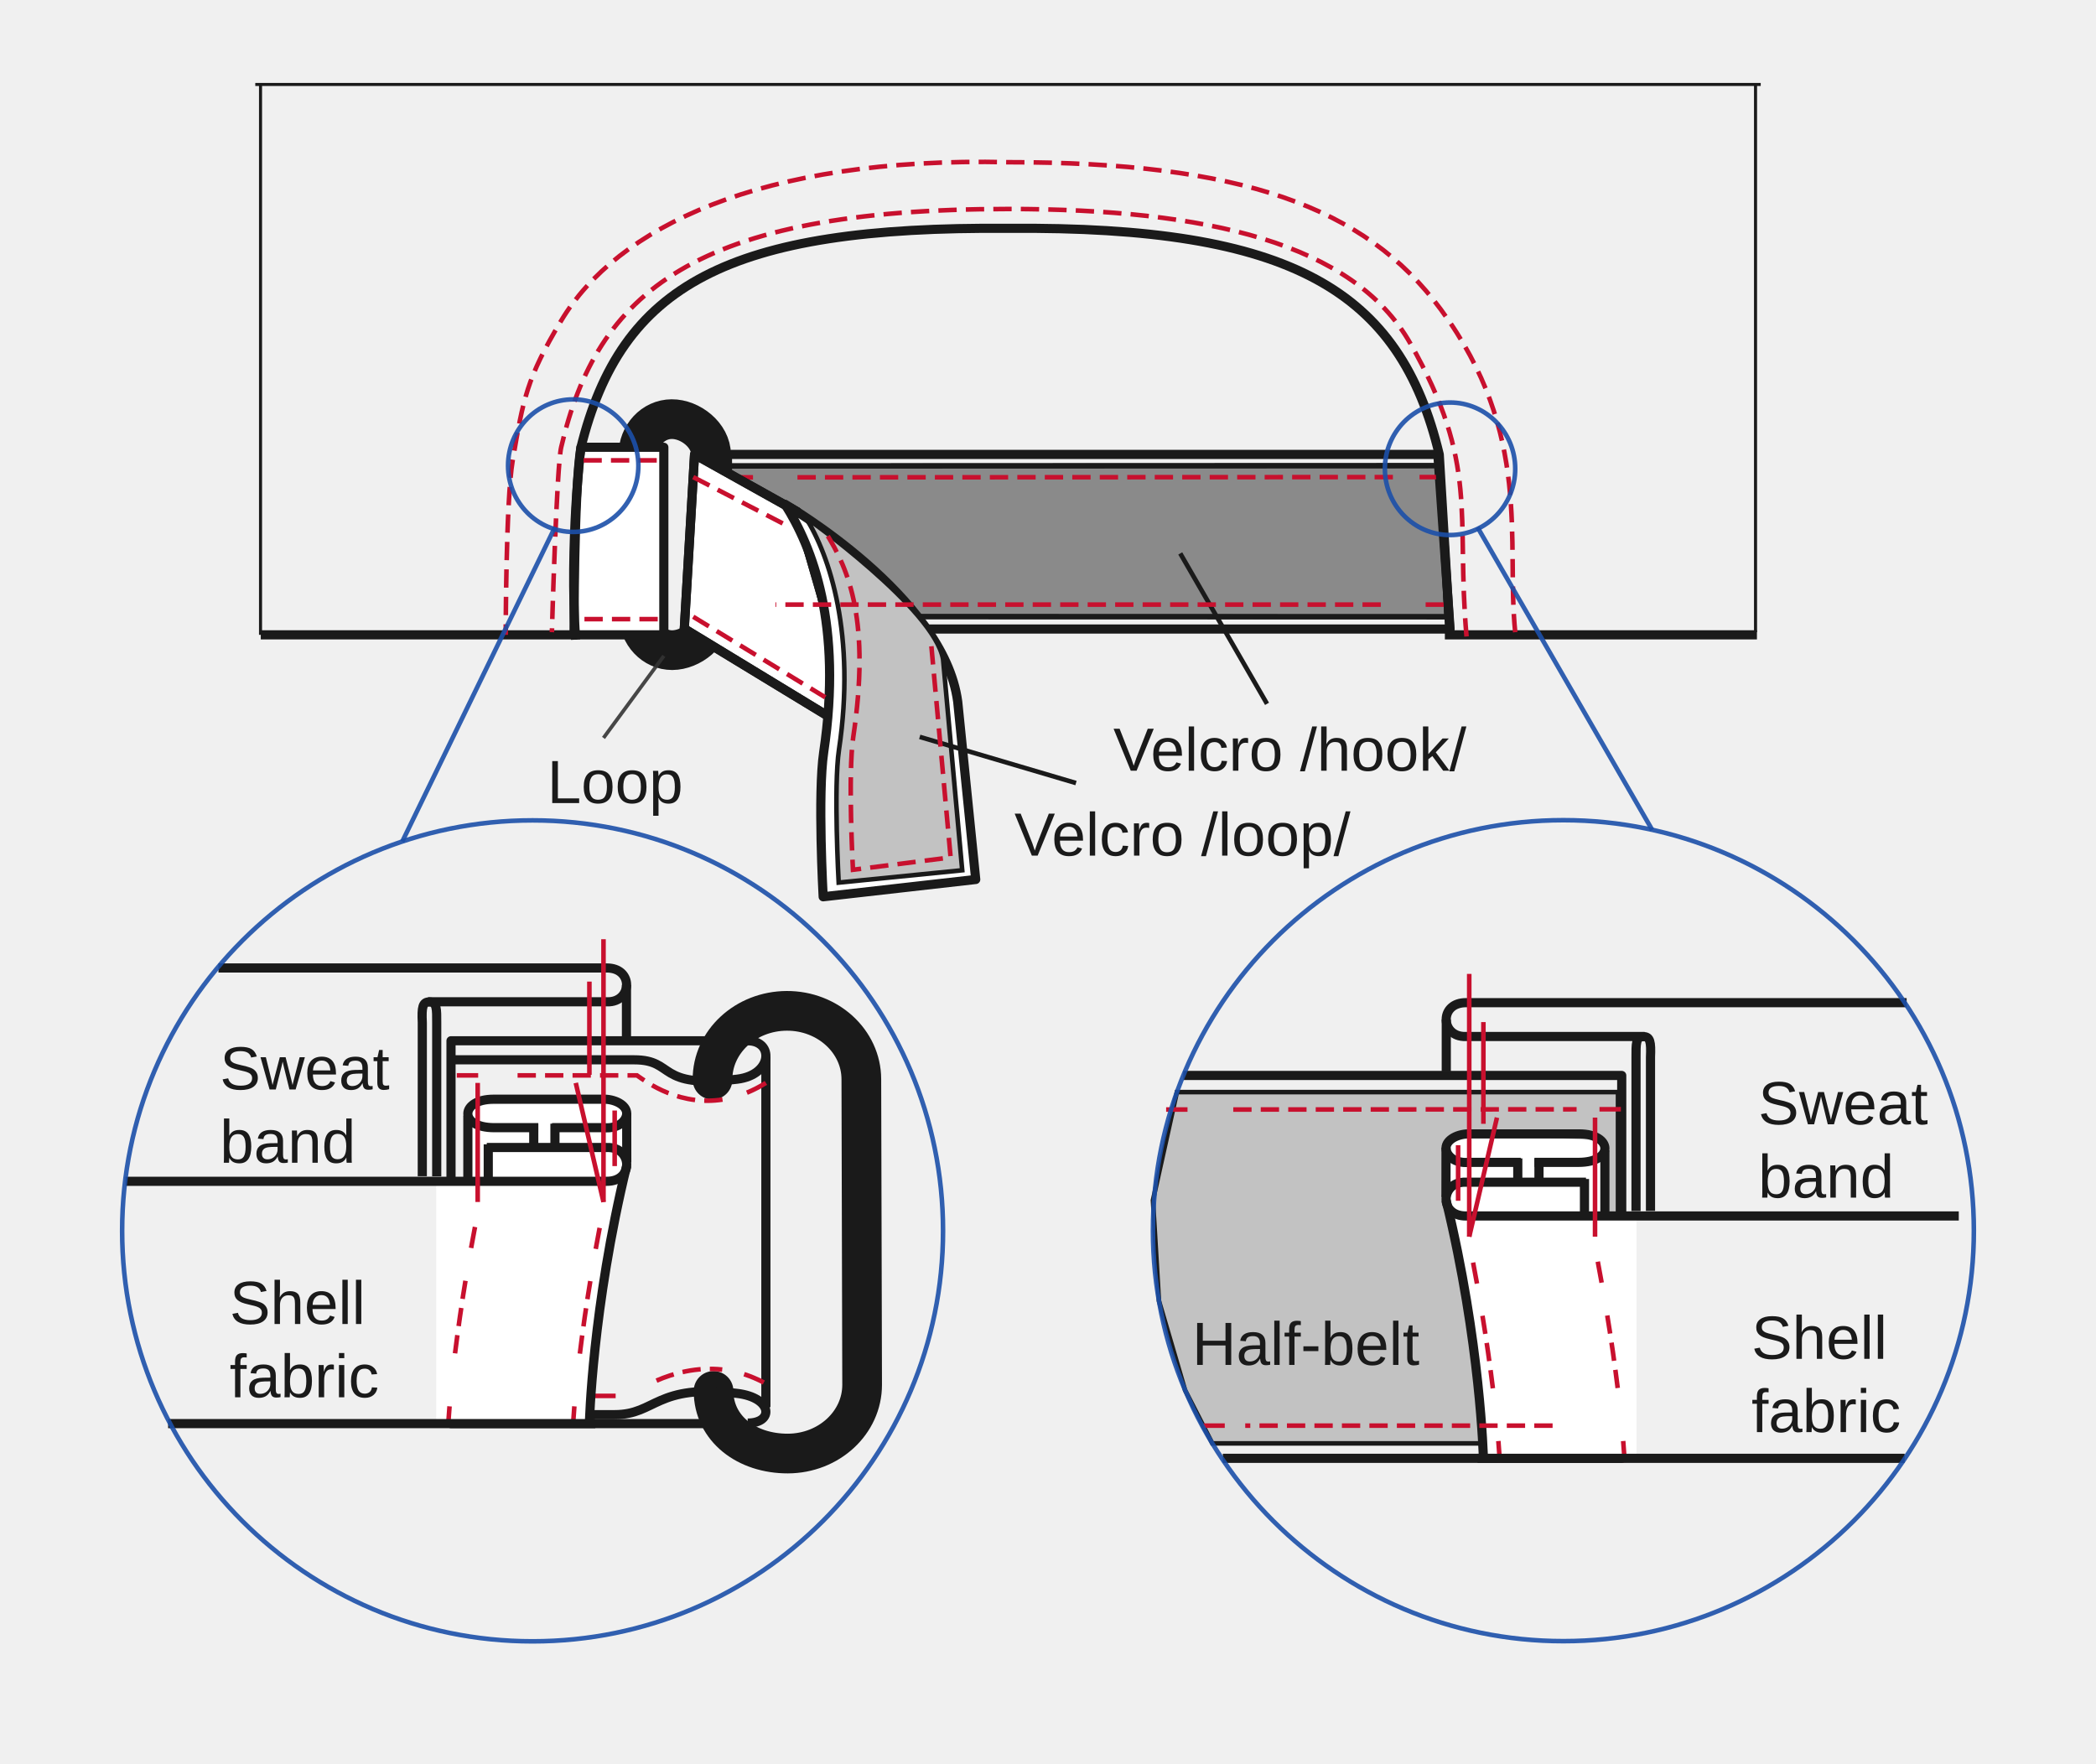
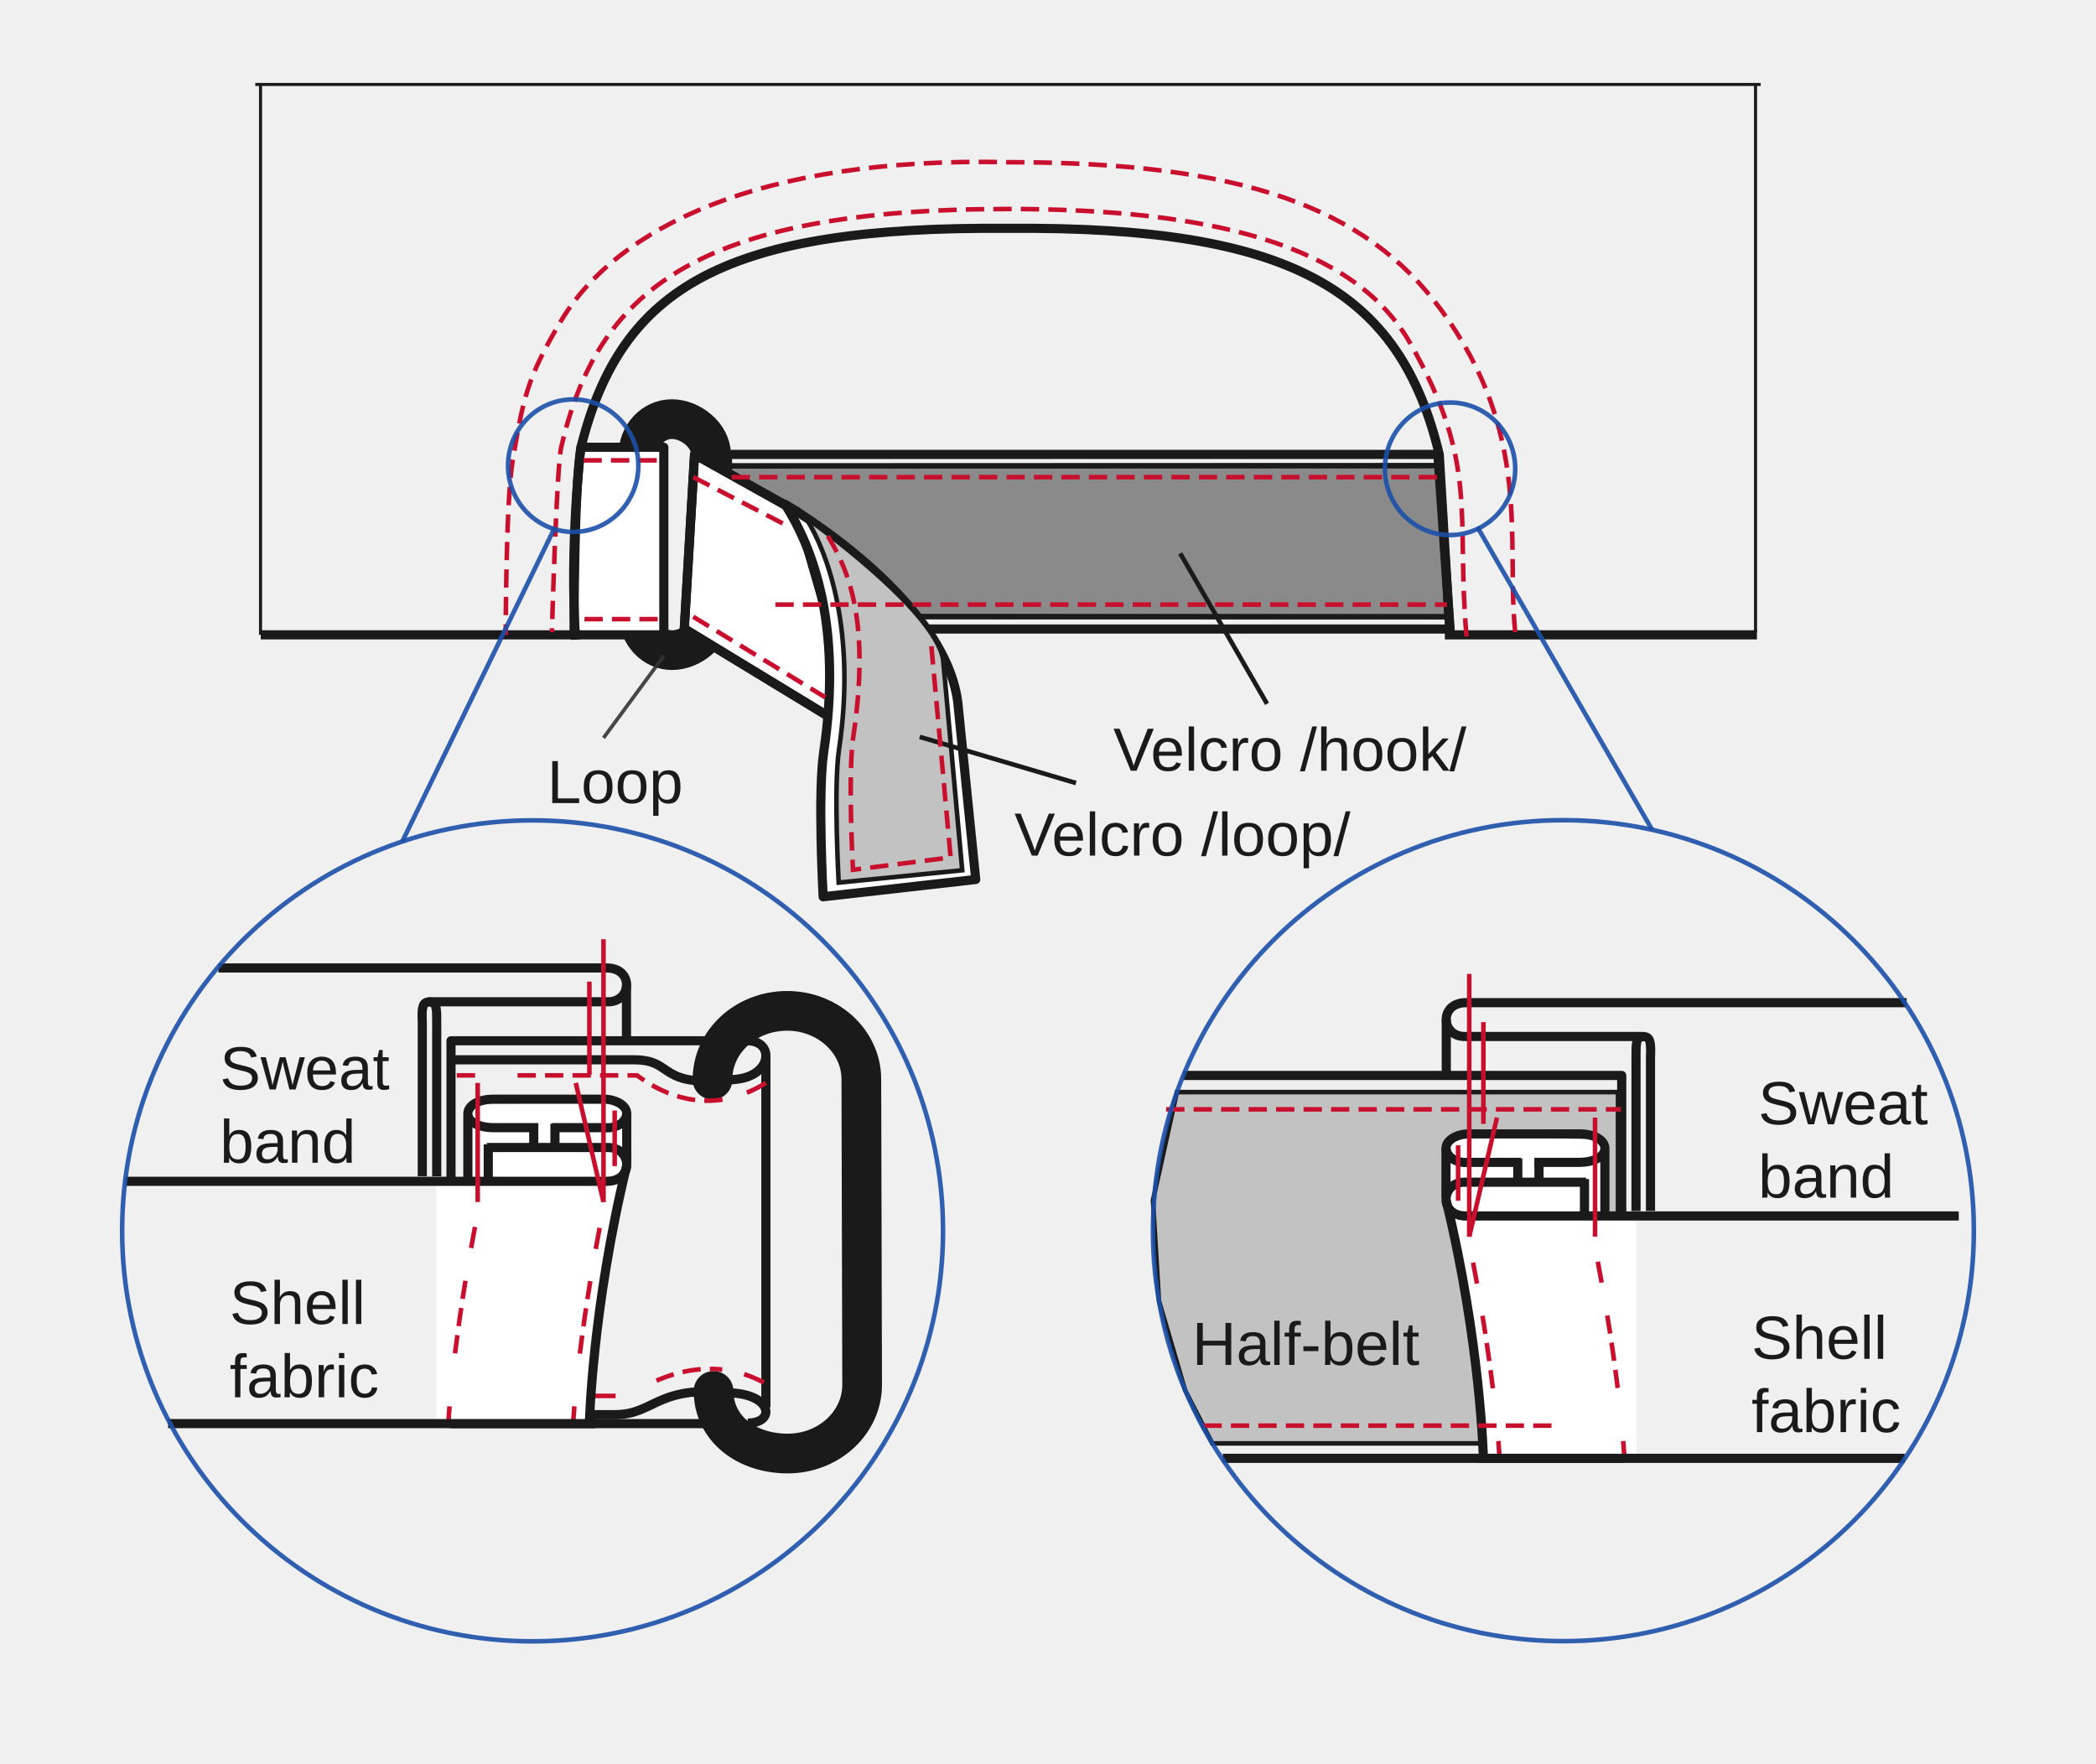
<svg xmlns="http://www.w3.org/2000/svg" viewBox="2.60 0.00 343.21 288.76">
  <g id="role-break_line" data-role="break_line">
    <path d="M 45.26 103.95 L 45.26 13.83" style="stroke:#1A1A1A;stroke-width:0.5;stroke-dasharray:none;fill:none;stroke-linecap:butt;opacity:1" data-role="break_line" data-elem-key="8cdaba7814b9a9d3" data-group-key="break_line|#1a1a1a|none|0.8|false" />
    <path d="M 44.40 13.83 L 290.91 13.83" style="stroke:#1A1A1A;stroke-width:0.5;stroke-dasharray:none;fill:none;stroke-linecap:butt;opacity:1" data-role="break_line" data-elem-key="a82d245d745533bf" data-group-key="break_line|#1a1a1a|none|0.8|false" />
    <path d="M 290.06 13.83 L 290.06 103.52" style="stroke:#1A1A1A;stroke-width:0.5;stroke-dasharray:none;fill:none;stroke-linecap:butt;opacity:1" data-role="break_line" data-elem-key="6101658de329419c" data-group-key="break_line|#1a1a1a|none|0.8|false" />
  </g>
  <g id="role-fill_velcro_hook" data-role="fill_velcro_hook">
    <path d="M 121.87 100.96 L 239.54 100.99 L 238.33 76.25 L 121.87 76.29 L 121.87 100.96 Z" style="stroke:#1A1A1A;stroke-width:0.75;stroke-dasharray:none;fill:#8A8A8A;opacity:1" data-role="fill_velcro_hook" data-elem-key="b23cbf3363e909fd" data-group-key="fill_fabric_gray|none|#a6a8ab|0.0|false" />
  </g>
  <g id="role-construction_line" data-role="construction_line">
    <path d="M 121.87 100.96 L 121.87 76.29 L 238.33 76.25 L 239.54 100.99 Z" style="stroke:#1A1A1A;stroke-width:0.9;stroke-dasharray:none;fill:none;stroke-linecap:butt;stroke-linejoin:round;opacity:1" data-role="construction_line" data-elem-key="6ca5ee2ac8b95ef4" data-group-key="unknown|#1a1a1a|none|1.0|false" />
  </g>
  <g id="role-contour_outer" data-role="contour_outer">
    <path d="M 240.04 103.00 L 238.04 74.41 L 121.72 74.41 L 121.72 103.00 Z" style="stroke:#1A1A1A;stroke-width:1.5;stroke-dasharray:none;fill:none;stroke-linecap:butt;stroke-linejoin:round;opacity:1" data-role="contour_outer" data-elem-key="e83e2502b30349f5" data-group-key="contour_outer|#1a1a1a|none|1.5|false" />
  </g>
  <g id="role-stitch_edge" data-role="stitch_edge">
-     <path d="M 122.40 78.16 L 125.90 78.16" style="stroke:#C8102E;stroke-width:0.75;stroke-dasharray:none;fill:none;stroke-linecap:butt;opacity:1" data-role="stitch_edge" data-elem-key="ddbff26a2a0d3f32" data-group-key="stitch_edge|#e02020|none|1.0|false" />
-     <path d="M 235.04 78.12 L 238.54 78.12" style="stroke:#C8102E;stroke-width:0.75;stroke-dasharray:none;fill:none;stroke-linecap:butt;opacity:1" data-role="stitch_edge" data-elem-key="f13cff75d3570b75" data-group-key="stitch_edge|#e02020|none|1.0|false" />
-     <path d="M 239.54 99.00 L 236.04 99.00" style="stroke:#C8102E;stroke-width:0.75;stroke-dasharray:none;fill:none;stroke-linecap:butt;opacity:1" data-role="stitch_edge" data-elem-key="0f4bab0ae1795ddb" data-group-key="stitch_edge|#e02020|none|1.0|false" />
    <path d="M 125.90 99.00 L 122.40 99.00" style="stroke:#C8102E;stroke-width:0.75;stroke-dasharray:none;fill:none;stroke-linecap:butt;opacity:1" data-role="stitch_edge" data-elem-key="155eadfea1261984" data-group-key="stitch_edge|#e02020|none|1.0|false" />
  </g>
  <g id="role-hw_ring" data-role="hw_ring">
    <path d="M 112.67 106.46 C 109.65 106.47 107.19 103.86 107.18 100.62 L 107.13 74.51 C 107.11 71.27 109.57 68.64 112.59 68.63 C 115.62 68.61 119.03 71.24 119.04 74.47 L 119.10 100.58 C 119.10 103.82 115.71 106.45 112.67 106.46" style="stroke:#1A1A1A;stroke-width:6.5;stroke-dasharray:none;fill:none;stroke-linecap:round;stroke-linejoin:round;opacity:1" data-role="hw_ring" data-elem-key="c05e4d6a3c6df569" data-group-key="hw_ring|#1a1a1a|none|6.0|false" />
  </g>
  <g id="role-fill_white_detail" data-role="fill_white_detail">
    <path d="M 111.30 73.24 L 97.73 73.24 C 96.54 80.38 96.60 103.95 96.60 103.95 L 111.30 103.95 L 111.30 73.24 Z" style="stroke:#1A1A1A;stroke-width:1.5;stroke-dasharray:none;fill:#FFFFFF;stroke-linecap:butt;stroke-linejoin:round;opacity:1" data-role="fill_white_detail" data-elem-key="6376924a2f5a590c" data-group-key="fill_white_detail|#1a1a1a|#ffffff|1.5|false" />
  </g>
  <g id="role-fill_velcro_hook" data-role="fill_velcro_hook">
    <path d="M 195.86 90.62 L 210.07 115.25 Z" style="stroke:#1A1A1A;stroke-width:0.75;stroke-dasharray:none;fill:#8A8A8A;opacity:1" data-role="fill_velcro_hook" data-elem-key="1ca5b8c40d9f66e6" data-group-key="fill_velcro_hook|#1a1a1a|#1a1a1a|0.8|false" />
  </g>
  <g id="role-contour_outer" data-role="contour_outer">
    <path d="M 240.04 103.95 L 238.27 74.41 C 231.86 47.60 214.29 37.01 167.72 37.39 C 121.72 37.02 104.30 46.65 97.71 73.33 C 97.71 73.33 95.81 88.89 96.85 104.73" style="stroke:#1A1A1A;stroke-width:1.5;stroke-dasharray:none;fill:none;stroke-linecap:butt;stroke-linejoin:round;opacity:1" data-role="contour_outer" data-elem-key="ea4bce4c4f29d28c" data-group-key="contour_outer|#1a1a1a|none|1.5|false" />
    <path d="M 97.11 103.95 L 45.30 103.95" style="stroke:#1A1A1A;stroke-width:1.5;stroke-dasharray:none;fill:none;stroke-linecap:butt;stroke-linejoin:round;opacity:1" data-role="contour_outer" data-elem-key="e04f975685a1ed02" data-group-key="contour_outer|#1a1a1a|none|1.5|false" />
    <path d="M 290.29 103.95 L 239.19 103.95" style="stroke:#1A1A1A;stroke-width:1.5;stroke-dasharray:none;fill:none;stroke-linecap:butt;stroke-linejoin:round;opacity:1" data-role="contour_outer" data-elem-key="4b4274a2789d5918" data-group-key="contour_outer|#1a1a1a|none|1.5|false" />
  </g>
  <g id="role-fill_velcro_loop" data-role="fill_velcro_loop">
    <path d="M 195.31 178.83 L 191.39 196.54 L 192.37 213.01 L 196.65 227.64 L 201.11 236.35 L 267.54 236.35 L 267.54 178.83 L 195.31 178.83 Z" style="stroke:#1A1A1A;stroke-width:0.75;stroke-dasharray:none;fill:#C2C2C2;opacity:1" data-role="fill_velcro_loop" data-elem-key="87e67ed08886d0a9" data-group-key="fill_velcro_loop|#1a1a1a|#a6a8ab|1.0|false" />
  </g>
  <g id="role-contour_outer" data-role="contour_outer">
    <path d="M 196.36 176.10 L 268.15 176.10 L 268.15 238.79 L 202.83 238.79" style="stroke:#1A1A1A;stroke-width:1.5;stroke-dasharray:none;fill:none;stroke-linecap:butt;stroke-linejoin:round;opacity:1" data-role="contour_outer" data-elem-key="413e7e857a9f00d3" data-group-key="contour_outer|#1a1a1a|none|1.5|false" />
  </g>
  <g id="role-stitch_edge" data-role="stitch_edge">
-     <path d="M 193.55 181.68 L 197.05 181.68" style="stroke:#C8102E;stroke-width:0.75;stroke-dasharray:none;fill:none;stroke-linecap:butt;opacity:1" data-role="stitch_edge" data-elem-key="91caf04053d714c6" data-group-key="stitch_edge|#e02020|none|1.0|false" />
-     <path d="M 264.51 181.64 L 268.01 181.63" style="stroke:#C8102E;stroke-width:0.75;stroke-dasharray:none;fill:none;stroke-linecap:butt;opacity:1" data-role="stitch_edge" data-elem-key="059c63da5bc313da" data-group-key="stitch_edge|#e02020|none|1.0|false" />
    <path d="M 267.04 233.44 L 263.54 233.44" style="stroke:#C8102E;stroke-width:0.75;stroke-dasharray:none;fill:none;stroke-linecap:butt;opacity:1" data-role="stitch_edge" data-elem-key="58b67cb15f58ff05" data-group-key="stitch_edge|#e02020|none|1.0|false" />
-     <path d="M 203.15 233.44 L 199.65 233.44" style="stroke:#C8102E;stroke-width:0.75;stroke-dasharray:none;fill:none;stroke-linecap:butt;opacity:1" data-role="stitch_edge" data-elem-key="20c7ec92a93b63c8" data-group-key="stitch_edge|#e02020|none|1.0|false" />
  </g>
  <g id="role-fill_white_detail" data-role="fill_white_detail">
    <path d="M 270.58 238.70 L 246.19 238.38 L 243.88 218.60 L 240.09 196.20 L 239.64 187.55 L 241.17 185.67 L 264.73 186.71 L 265.39 199.37 L 270.58 199.11 L 270.58 238.70 Z" style="stroke:none;stroke-width:0;stroke-dasharray:none;fill:#FFFFFF;opacity:1" data-role="fill_white_detail" data-elem-key="19cd49c76ba952b4" data-group-key="fill_white_detail|none|#ffffff|0.0|false" />
  </g>
  <g id="role-contour_outer" data-role="contour_outer">
    <path d="M 262.30 193.58 L 242.62 193.58 C 240.39 193.49 239.26 195.10 239.40 196.61 C 239.51 197.90 240.56 199.11 242.63 199.11 L 323.34 199.11" style="stroke:#1A1A1A;stroke-width:1.5;stroke-dasharray:none;fill:none;stroke-linecap:butt;stroke-linejoin:round;opacity:1" data-role="contour_outer" data-elem-key="662b56127715cc6c" data-group-key="contour_outer|#1a1a1a|none|1.5|false" />
    <path d="M 251.13 194.23 L 251.13 189.68" style="stroke:#1A1A1A;stroke-width:1.5;stroke-dasharray:none;fill:none;stroke-linecap:butt;stroke-linejoin:round;opacity:1" data-role="contour_outer" data-elem-key="ab27f3b795c6cc38" data-group-key="contour_outer|#1a1a1a|none|1.5|false" />
    <path d="M 262.05 199.55 L 262.05 193.05" style="stroke:#1A1A1A;stroke-width:1.5;stroke-dasharray:none;fill:none;stroke-linecap:butt;stroke-linejoin:round;opacity:1" data-role="contour_outer" data-elem-key="5829438d0413051f" data-group-key="contour_outer|#1a1a1a|none|1.5|false" />
    <path d="M 254.60 193.58 L 254.60 189.68" style="stroke:#1A1A1A;stroke-width:1.5;stroke-dasharray:none;fill:none;stroke-linecap:butt;stroke-linejoin:round;opacity:1" data-role="contour_outer" data-elem-key="796f8efae89c45ec" data-group-key="contour_outer|#1a1a1a|none|1.5|false" />
    <path d="M 253.86 190.33 L 261.06 190.33 C 266.99 190.33 266.63 185.68 261.22 185.67 L 243.44 185.67 C 241.39 185.57 239.38 186.60 239.38 188.00 C 239.38 189.11 240.67 190.56 243.12 190.33 L 251.62 190.33" style="stroke:#1A1A1A;stroke-width:1.5;stroke-dasharray:none;fill:none;stroke-linecap:butt;stroke-linejoin:round;opacity:1" data-role="contour_outer" data-elem-key="f1162e0ceb48ab0b" data-group-key="contour_outer|#1a1a1a|none|1.5|false" />
  </g>
  <g id="role-stitch_edge" data-role="stitch_edge">
    <path d="M 241.36 196.62 L 241.36 187.52" style="stroke:#C8102E;stroke-width:0.75;stroke-dasharray:none;fill:none;stroke-linecap:butt;opacity:1" data-role="stitch_edge" data-elem-key="9ce6cafbb683796f" data-group-key="stitch_edge|#e02020|none|1.0|false" />
    <path d="M 243.18 202.50 L 247.72 183.00" style="stroke:#C8102E;stroke-width:0.75;stroke-dasharray:none;fill:none;stroke-linecap:butt;opacity:1" data-role="stitch_edge" data-elem-key="2301ca88ef102b3b" data-group-key="stitch_edge|#e02020|none|1.0|false" />
    <path d="M 263.78 202.50 L 263.78 183.00" style="stroke:#C8102E;stroke-width:0.75;stroke-dasharray:none;fill:none;stroke-linecap:butt;opacity:1" data-role="stitch_edge" data-elem-key="8c468c3b8e330e53" data-group-key="stitch_edge|#e02020|none|1.0|false" />
  </g>
  <g id="role-contour_outer" data-role="contour_outer">
    <path d="M 265.39 199.37 L 265.39 188.37" style="stroke:#1A1A1A;stroke-width:1.5;stroke-dasharray:none;fill:none;stroke-linecap:butt;stroke-linejoin:round;opacity:1" data-role="contour_outer" data-elem-key="02b0d2927f2c2c3e" data-group-key="contour_outer|#1a1a1a|none|1.5|false" />
    <path d="M 239.42 175.44 L 239.42 166.95" style="stroke:#1A1A1A;stroke-width:1.5;stroke-dasharray:none;fill:none;stroke-linecap:butt;stroke-linejoin:round;opacity:1" data-role="contour_outer" data-elem-key="e763c4393fa379f7" data-group-key="contour_outer|#1a1a1a|none|1.5|false" />
    <path d="M 239.37 196.01 L 239.38 187.92" style="stroke:#1A1A1A;stroke-width:1.5;stroke-dasharray:none;fill:none;stroke-linecap:butt;stroke-linejoin:round;opacity:1" data-role="contour_outer" data-elem-key="4a542fc2deefd05c" data-group-key="contour_outer|#1a1a1a|none|1.5|false" />
  </g>
  <g id="role-stitch_edge" data-role="stitch_edge">
    <path d="M 248.19 239.45 C 248.19 239.45 248.14 238.24 247.95 235.96" style="stroke:#C8102E;stroke-width:0.75;stroke-dasharray:none;fill:none;stroke-linecap:butt;opacity:1" data-role="stitch_edge" data-elem-key="9b10d5718134d809" data-group-key="stitch_edge|#e02020|none|1.0|false" />
    <path d="M 244.45 210.18 C 244.25 209.06 244.04 207.91 243.81 206.74" style="stroke:#C8102E;stroke-width:0.75;stroke-dasharray:none;fill:none;stroke-linecap:butt;opacity:1" data-role="stitch_edge" data-elem-key="996305b117cb34b2" data-group-key="stitch_edge|#e02020|none|1.0|false" />
    <path d="M 268.63 239.45 C 268.63 239.45 268.58 238.24 268.39 235.96" style="stroke:#C8102E;stroke-width:0.75;stroke-dasharray:none;fill:none;stroke-linecap:butt;opacity:1" data-role="stitch_edge" data-elem-key="d38587f8f332c701" data-group-key="stitch_edge|#e02020|none|1.0|false" />
    <path d="M 264.86 210.03 C 264.66 208.91 264.45 207.76 264.23 206.59" style="stroke:#C8102E;stroke-width:0.75;stroke-dasharray:none;fill:none;stroke-linecap:butt;opacity:1" data-role="stitch_edge" data-elem-key="b24663b5c3d99af0" data-group-key="stitch_edge|#e02020|none|1.0|false" />
  </g>
  <g id="role-contour_outer" data-role="contour_outer">
    <path d="M 314.48 238.79 L 244.53 238.79" style="stroke:#1A1A1A;stroke-width:1.5;stroke-dasharray:none;fill:none;stroke-linecap:butt;stroke-linejoin:round;opacity:1" data-role="contour_outer" data-elem-key="f3e2c82601d2b9fd" data-group-key="contour_outer|#1a1a1a|none|1.5|false" />
    <path d="M 245.50 238.79 C 245.50 238.79 245.04 219.76 239.39 196.54" style="stroke:#1A1A1A;stroke-width:1.5;stroke-dasharray:none;fill:none;stroke-linecap:butt;stroke-linejoin:round;opacity:1" data-role="contour_outer" data-elem-key="332a49fa8304a565" data-group-key="contour_outer|#1a1a1a|none|1.5|false" />
    <path d="M 272.86 198.28 L 272.86 173.11 C 272.97 170.60 272.81 169.72 271.67 169.74 C 270.44 169.76 270.49 170.95 270.49 173.13 L 270.49 198.30" style="stroke:#1A1A1A;stroke-width:1.5;stroke-dasharray:none;fill:none;stroke-linecap:butt;stroke-linejoin:round;opacity:1" data-role="contour_outer" data-elem-key="ae080b03a4d7a283" data-group-key="contour_outer|#1a1a1a|none|1.5|false" />
    <path d="M 271.91 169.72 L 242.64 169.72 C 240.41 169.81 239.28 168.19 239.42 166.68 C 239.53 165.40 240.57 164.18 242.65 164.18 L 314.80 164.18" style="stroke:#1A1A1A;stroke-width:1.5;stroke-dasharray:none;fill:none;stroke-linecap:butt;stroke-linejoin:round;opacity:1" data-role="contour_outer" data-elem-key="894343c1c4c6dce5" data-group-key="contour_outer|#1a1a1a|none|1.5|false" />
  </g>
  <g id="role-stitch_edge" data-role="stitch_edge">
    <path d="M 243.18 202.50 L 243.18 159.47" style="stroke:#C8102E;stroke-width:0.75;stroke-dasharray:none;fill:none;stroke-linecap:butt;opacity:1" data-role="stitch_edge" data-elem-key="e83b5a3454e86aa1" data-group-key="stitch_edge|#e02020|none|1.0|false" />
    <path d="M 245.50 184.02 L 245.50 167.36" style="stroke:#C8102E;stroke-width:0.75;stroke-dasharray:none;fill:none;stroke-linecap:butt;opacity:1" data-role="stitch_edge" data-elem-key="b42c10a88db85455" data-group-key="stitch_edge|#e02020|none|1.0|false" />
  </g>
  <g id="role-hw_ring" data-role="hw_ring">
    <path d="M 119.27 176.79 C 119.24 170.59 124.69 165.55 131.43 165.52 C 138.15 165.49 143.63 170.52 143.64 176.71 L 143.77 226.74 C 143.78 232.95 138.34 237.99 131.60 238.01 C 124.89 238.02 119.46 233.97 119.44 227.76" style="stroke:#1A1A1A;stroke-width:6.5;stroke-dasharray:none;fill:none;stroke-linecap:round;stroke-linejoin:round;opacity:1" data-role="hw_ring" data-elem-key="43095b2df75e6060" data-group-key="seam_line|#1a1a1a|none|7.9|false" />
  </g>
  <g id="role-contour_outer" data-role="contour_outer">
    <path d="M 121.40 170.42 L 76.45 170.42 L 76.45 233.11 L 120.84 233.11" style="stroke:#1A1A1A;stroke-width:1.5;stroke-dasharray:none;fill:none;stroke-linecap:butt;stroke-linejoin:round;opacity:1" data-role="contour_outer" data-elem-key="d2d5d8d0d90b0a2b" data-group-key="contour_outer|#1a1a1a|none|1.5|false" />
    <path d="M 125.03 170.42 C 129.35 170.42 129.14 176.00 123.31 176.71 C 109.96 178.31 113.27 173.54 106.46 173.54 L 76.45 173.54" style="stroke:#1A1A1A;stroke-width:1.5;stroke-dasharray:none;fill:none;stroke-linecap:butt;stroke-linejoin:round;opacity:1" data-role="contour_outer" data-elem-key="107c347c6da037b6" data-group-key="contour_outer|#1a1a1a|none|1.5|false" />
    <path d="M 128.01 230.43 L 128.01 172.99" style="stroke:#1A1A1A;stroke-width:1.5;stroke-dasharray:none;fill:none;stroke-linecap:butt;stroke-linejoin:round;opacity:1" data-role="contour_outer" data-elem-key="185a891789c91081" data-group-key="contour_outer|#1a1a1a|none|1.5|false" />
    <path d="M 125.03 233.02 C 129.35 233.02 129.13 228.86 123.30 228.16 C 109.96 226.55 110.06 231.64 103.25 231.64 L 93.47 231.64" style="stroke:#1A1A1A;stroke-width:1.5;stroke-dasharray:none;fill:none;stroke-linecap:butt;stroke-linejoin:round;opacity:1" data-role="contour_outer" data-elem-key="7c62260fab351c52" data-group-key="contour_outer|#1a1a1a|none|1.5|false" />
  </g>
  <g id="role-fill_white_detail" data-role="fill_white_detail">
    <path d="M 74.03 233.02 L 98.41 232.70 L 100.72 212.92 L 104.51 190.52 L 104.96 181.87 L 103.44 179.99 L 79.88 181.03 L 79.21 193.69 L 74.03 193.43 L 74.03 233.02 Z" style="stroke:none;stroke-width:0;stroke-dasharray:none;fill:#FFFFFF;opacity:1" data-role="fill_white_detail" data-elem-key="5dcd374cde037867" data-group-key="fill_white_detail|none|#ffffff|0.0|false" />
  </g>
  <g id="role-contour_outer" data-role="contour_outer">
    <path d="M 82.31 187.90 L 101.98 187.90 C 104.21 187.81 105.34 189.42 105.21 190.93 C 105.09 192.22 104.05 193.43 101.98 193.43 L 23.16 193.43" style="stroke:#1A1A1A;stroke-width:1.5;stroke-dasharray:none;fill:none;stroke-linecap:butt;stroke-linejoin:round;opacity:1" data-role="contour_outer" data-elem-key="1ab2959435648313" data-group-key="contour_outer|#1a1a1a|none|1.5|false" />
    <path d="M 93.47 188.55 L 93.47 184.00" style="stroke:#1A1A1A;stroke-width:1.5;stroke-dasharray:none;fill:none;stroke-linecap:butt;stroke-linejoin:round;opacity:1" data-role="contour_outer" data-elem-key="b2121fdc869bf951" data-group-key="contour_outer|#1a1a1a|none|1.5|false" />
    <path d="M 82.55 193.87 L 82.55 187.37" style="stroke:#1A1A1A;stroke-width:1.5;stroke-dasharray:none;fill:none;stroke-linecap:butt;stroke-linejoin:round;opacity:1" data-role="contour_outer" data-elem-key="ad67c00eef909f1a" data-group-key="contour_outer|#1a1a1a|none|1.5|false" />
    <path d="M 90.00 187.90 L 90.00 184.00" style="stroke:#1A1A1A;stroke-width:1.5;stroke-dasharray:none;fill:none;stroke-linecap:butt;stroke-linejoin:round;opacity:1" data-role="contour_outer" data-elem-key="4bb67309179265c9" data-group-key="contour_outer|#1a1a1a|none|1.5|false" />
    <path d="M 90.74 184.65 L 83.54 184.65 C 77.61 184.65 77.97 180.00 83.39 179.99 L 101.16 179.99 C 103.21 179.89 105.22 180.92 105.22 182.32 C 105.22 183.43 103.94 184.88 101.48 184.65 L 92.99 184.65" style="stroke:#1A1A1A;stroke-width:1.5;stroke-dasharray:none;fill:none;stroke-linecap:butt;stroke-linejoin:round;opacity:1" data-role="contour_outer" data-elem-key="e851e7ca14570ba2" data-group-key="contour_outer|#1a1a1a|none|1.5|false" />
  </g>
  <g id="role-stitch_edge" data-role="stitch_edge">
    <path d="M 103.25 190.94 L 103.25 181.84" style="stroke:#C8102E;stroke-width:0.75;stroke-dasharray:none;fill:none;stroke-linecap:butt;opacity:1" data-role="stitch_edge" data-elem-key="5f4b15ef52aaf677" data-group-key="stitch_edge|#e02020|none|1.0|false" />
    <path d="M 101.42 196.82 L 96.88 177.32" style="stroke:#C8102E;stroke-width:0.75;stroke-dasharray:none;fill:none;stroke-linecap:butt;opacity:1" data-role="stitch_edge" data-elem-key="d0fb16718dded71a" data-group-key="stitch_edge|#e02020|none|1.0|false" />
    <path d="M 80.82 196.82 L 80.82 177.32" style="stroke:#C8102E;stroke-width:0.75;stroke-dasharray:none;fill:none;stroke-linecap:butt;opacity:1" data-role="stitch_edge" data-elem-key="e8674862c88646b9" data-group-key="stitch_edge|#e02020|none|1.0|false" />
  </g>
  <g id="role-contour_outer" data-role="contour_outer">
    <path d="M 79.21 193.69 L 79.21 182.69" style="stroke:#1A1A1A;stroke-width:1.5;stroke-dasharray:none;fill:none;stroke-linecap:butt;stroke-linejoin:round;opacity:1" data-role="contour_outer" data-elem-key="4236b09219e821de" data-group-key="contour_outer|#1a1a1a|none|1.5|false" />
    <path d="M 105.18 169.76 L 105.18 161.27" style="stroke:#1A1A1A;stroke-width:1.5;stroke-dasharray:none;fill:none;stroke-linecap:butt;stroke-linejoin:round;opacity:1" data-role="contour_outer" data-elem-key="d5c96c17840d7e4c" data-group-key="contour_outer|#1a1a1a|none|1.5|false" />
    <path d="M 105.23 190.33 L 105.22 182.24" style="stroke:#1A1A1A;stroke-width:1.5;stroke-dasharray:none;fill:none;stroke-linecap:butt;stroke-linejoin:round;opacity:1" data-role="contour_outer" data-elem-key="a5593ebbff417a39" data-group-key="contour_outer|#1a1a1a|none|1.5|false" />
  </g>
  <g id="role-stitch_edge" data-role="stitch_edge">
    <path d="M 96.41 233.77 C 96.41 233.77 96.47 232.56 96.65 230.28" style="stroke:#C8102E;stroke-width:0.75;stroke-dasharray:none;fill:none;stroke-linecap:butt;opacity:1" data-role="stitch_edge" data-elem-key="f8d0e3eb46f512db" data-group-key="stitch_edge|#e02020|none|1.0|false" />
    <path d="M 100.15 204.50 C 100.36 203.38 100.57 202.23 100.79 201.06" style="stroke:#C8102E;stroke-width:0.75;stroke-dasharray:none;fill:none;stroke-linecap:butt;opacity:1" data-role="stitch_edge" data-elem-key="1fcbbcd40d4c89ab" data-group-key="stitch_edge|#e02020|none|1.0|false" />
    <path d="M 75.97 233.77 C 75.97 233.77 76.02 232.56 76.21 230.28" style="stroke:#C8102E;stroke-width:0.75;stroke-dasharray:none;fill:none;stroke-linecap:butt;opacity:1" data-role="stitch_edge" data-elem-key="fe9aa1392178a485" data-group-key="stitch_edge|#e02020|none|1.0|false" />
    <path d="M 79.74 204.35 C 79.94 203.23 80.15 202.08 80.38 200.91" style="stroke:#C8102E;stroke-width:0.75;stroke-dasharray:none;fill:none;stroke-linecap:butt;opacity:1" data-role="stitch_edge" data-elem-key="5f55a01a6caa01a1" data-group-key="stitch_edge|#e02020|none|1.0|false" />
-     <path d="M 77.40 176.09 L 80.90 176.09" style="stroke:#C8102E;stroke-width:0.75;stroke-dasharray:none;fill:none;stroke-linecap:butt;opacity:1" data-role="stitch_edge" data-elem-key="606ce3cca33b2077" data-group-key="stitch_edge|#e02020|none|1.0|false" />
    <path d="M 124.90 178.92 C 125.91 178.51 126.95 177.98 128.01 177.32" style="stroke:#C8102E;stroke-width:0.75;stroke-dasharray:none;fill:none;stroke-linecap:butt;opacity:1" data-role="stitch_edge" data-elem-key="3109f7992c107d14" data-group-key="stitch_edge|#e02020|none|1.0|false" />
    <path d="M 99.91 228.57 L 103.41 228.57" style="stroke:#C8102E;stroke-width:0.75;stroke-dasharray:none;fill:none;stroke-linecap:butt;opacity:1" data-role="stitch_edge" data-elem-key="36d5f20805e84bc0" data-group-key="stitch_edge|#e02020|none|1.0|false" />
    <path d="M 124.45 225.02 C 125.51 225.36 126.59 225.81 127.67 226.38" style="stroke:#C8102E;stroke-width:0.75;stroke-dasharray:none;fill:none;stroke-linecap:butt;opacity:1" data-role="stitch_edge" data-elem-key="78ace06970d5c664" data-group-key="stitch_edge|#e02020|none|1.0|false" />
  </g>
  <g id="role-contour_outer" data-role="contour_outer">
    <path d="M 30.13 233.11 L 100.08 233.11" style="stroke:#1A1A1A;stroke-width:1.5;stroke-dasharray:none;fill:none;stroke-linecap:butt;stroke-linejoin:round;opacity:1" data-role="contour_outer" data-elem-key="f94df8981275374a" data-group-key="contour_outer|#1a1a1a|none|1.5|false" />
    <path d="M 99.11 233.11 C 99.11 233.11 99.57 214.08 105.22 190.86" style="stroke:#1A1A1A;stroke-width:1.5;stroke-dasharray:none;fill:none;stroke-linecap:butt;stroke-linejoin:round;opacity:1" data-role="contour_outer" data-elem-key="67d7ac4c73f14f3f" data-group-key="contour_outer|#1a1a1a|none|1.5|false" />
    <path d="M 71.75 192.60 L 71.75 167.43 C 71.63 164.92 71.79 164.04 72.93 164.06 C 74.16 164.08 74.11 165.27 74.11 167.45 L 74.11 192.62" style="stroke:#1A1A1A;stroke-width:1.5;stroke-dasharray:none;fill:none;stroke-linecap:butt;stroke-linejoin:round;opacity:1" data-role="contour_outer" data-elem-key="6d96b3bceae845e4" data-group-key="contour_outer|#1a1a1a|none|1.5|false" />
    <path d="M 72.69 164.04 L 101.96 164.04 C 104.19 164.13 105.32 162.51 105.19 161.01 C 105.07 159.72 104.03 158.50 101.96 158.50 L 38.37 158.50" style="stroke:#1A1A1A;stroke-width:1.5;stroke-dasharray:none;fill:none;stroke-linecap:butt;stroke-linejoin:round;opacity:1" data-role="contour_outer" data-elem-key="ba527567e0579b27" data-group-key="contour_outer|#1a1a1a|none|1.5|false" />
  </g>
  <g id="role-stitch_edge" data-role="stitch_edge">
    <path d="M 101.42 196.82 L 101.42 153.79" style="stroke:#C8102E;stroke-width:0.75;stroke-dasharray:none;fill:none;stroke-linecap:butt;opacity:1" data-role="stitch_edge" data-elem-key="a2ba082b835989ba" data-group-key="stitch_edge|#e02020|none|1.0|false" />
    <path d="M 99.11 176.00 L 99.11 160.73" style="stroke:#C8102E;stroke-width:0.75;stroke-dasharray:none;fill:none;stroke-linecap:butt;opacity:1" data-role="stitch_edge" data-elem-key="da135512eba600f4" data-group-key="stitch_edge|#e02020|none|1.0|false" />
  </g>
  <g id="role-fill_white_detail" data-role="fill_white_detail">
    <path d="M 143.77 120.66 L 114.65 102.95 L 116.33 74.41 L 133.14 83.80 L 143.77 120.66 Z" style="stroke:#1A1A1A;stroke-width:1.5;stroke-dasharray:none;fill:#FFFFFF;stroke-linecap:butt;stroke-linejoin:round;opacity:1" data-role="fill_white_detail" data-elem-key="f1d596bb37dac3af" data-group-key="fill_white_detail|none|#ffffff|0.0|false" />
  </g>
  <g id="role-contour_outer" data-role="contour_outer">
    <path d="M 143.77 120.66 L 133.14 83.80 L 116.33 74.41 L 114.65 102.95 Z" style="stroke:#1A1A1A;stroke-width:1.5;stroke-dasharray:none;fill:none;stroke-linecap:butt;stroke-linejoin:round;opacity:1" data-role="contour_outer" data-elem-key="e79d540047c80eed" data-group-key="contour_outer|#1a1a1a|none|1.5|false" />
  </g>
  <g id="role-fill_white_detail" data-role="fill_white_detail">
    <path d="M 162.37 144.01 L 137.39 146.84 C 137.39 146.84 136.46 129.98 137.48 123.14 C 140.58 102.28 135.63 89.60 131.14 82.57 C 131.14 82.57 157.10 97.53 159.42 114.89 L 162.37 144.01 Z" style="stroke:#1A1A1A;stroke-width:1.50;stroke-dasharray:none;fill:#FFFFFF;stroke-linecap:butt;stroke-linejoin:round;opacity:1" data-role="fill_white_detail" data-elem-key="c45b5d97de1df426" data-group-key="fill_white_detail|#1a1a1a|#ffffff|1.5|false" />
  </g>
  <g id="role-fill_velcro_loop" data-role="fill_velcro_loop">
    <path d="M 160.16 142.50 L 139.93 144.52 C 139.93 144.52 139.07 128.88 139.98 122.75 C 142.76 104.07 138.50 90.97 134.48 84.68 C 134.48 84.68 155.53 99.63 157.02 107.92 L 160.16 142.50 Z" style="stroke:#1A1A1A;stroke-width:0.75;stroke-dasharray:none;fill:#C2C2C2;opacity:1" data-role="fill_velcro_loop" data-elem-key="7b37a8953ca08d59" data-group-key="fill_velcro_loop|#1a1a1a|#6c6d6f|1.0|false" />
  </g>
  <g id="role-fill_velcro_hook" data-role="fill_velcro_hook">
    <path d="M 153.20 120.66 L 178.79 128.22 Z" style="stroke:#1A1A1A;stroke-width:0.75;stroke-dasharray:none;fill:#8A8A8A;opacity:1" data-role="fill_velcro_hook" data-elem-key="2198c25a4406168c" data-group-key="fill_velcro_hook|#1a1a1a|#1a1a1a|0.8|false" />
  </g>
  <g id="role-stitch_thru" data-role="stitch_thru">
    <path d="M 110.14 75.38 L 98.16 75.38" style="stroke:#C8102E;stroke-width:0.75;stroke-dasharray:3 1.5;fill:none;stroke-linecap:butt;opacity:1" data-role="stitch_thru" data-elem-key="98f159fa826e36d8" data-group-key="stitch_thru|#e02020|none|1.0|true" />
-     <path d="M 133.18 78.16 L 231.41 78.12" style="stroke:#C8102E;stroke-width:0.75;stroke-dasharray:3 1.5;fill:none;stroke-linecap:butt;opacity:1" data-role="stitch_thru" data-elem-key="8a4ba7804b80552d" data-group-key="stitch_thru|#e02020|none|1.0|true" />
-     <path d="M 228.70 99.00 L 129.57 99.00" style="stroke:#C8102E;stroke-width:0.75;stroke-dasharray:3 1.5;fill:none;stroke-linecap:butt;opacity:1" data-role="stitch_thru" data-elem-key="87a4adee0f0101e9" data-group-key="stitch_thru|#e02020|none|1.0|true" />
+     <path d="M 122.40 78.13 L 238.54 78.13" style="stroke:#C8102E;stroke-width:0.75;stroke-dasharray:3 1.5;fill:none;stroke-linecap:butt;opacity:1" data-role="stitch_thru" data-elem-key="8a4ba7804b80552d" data-elem-keys="8a4ba7804b80552d,ddbff26a2a0d3f32,f13cff75d3570b75" data-group-key="stitch_thru|#e02020|none|1.0|true" data-group-keys="stitch_thru|#e02020|none|1.0|true,stitch_edge|#e02020|none|1.0|false" />
+     <path d="M 129.57 99.00 L 239.54 99.00" style="stroke:#C8102E;stroke-width:0.75;stroke-dasharray:3 1.5;fill:none;stroke-linecap:butt;opacity:1" data-role="stitch_thru" data-elem-key="87a4adee0f0101e9" data-elem-keys="87a4adee0f0101e9,0f4bab0ae1795ddb" data-group-key="stitch_thru|#e02020|none|1.0|true" data-group-keys="stitch_thru|#e02020|none|1.0|true,stitch_edge|#e02020|none|1.0|false" />
    <path d="M 110.30 101.38 L 96.80 101.38" style="stroke:#C8102E;stroke-width:0.75;stroke-dasharray:3 1.5;fill:none;stroke-linecap:butt;opacity:1" data-role="stitch_thru" data-elem-key="ae4d3cead1f88b01" data-group-key="stitch_thru|#e02020|none|1.0|true" />
-     <path d="M 204.54 181.68 L 260.76 181.64" style="stroke:#C8102E;stroke-width:0.75;stroke-dasharray:3 1.5;fill:none;stroke-linecap:butt;opacity:1" data-role="stitch_thru" data-elem-key="d01e94fd7c7d21a1" data-group-key="stitch_thru|#e02020|none|1.0|true" />
-     <path d="M 256.83 233.44 L 206.50 233.44" style="stroke:#C8102E;stroke-width:0.75;stroke-dasharray:3 1.5;fill:none;stroke-linecap:butt;opacity:1" data-role="stitch_thru" data-elem-key="fb4cd0b49ec3bdfc" data-group-key="stitch_thru|#e02020|none|1.0|true" />
+     <path d="M 77.40 176.09 L 80.90 176.09" style="stroke:#C8102E;stroke-width:0.75;stroke-dasharray:3 1.5;fill:none;stroke-linecap:butt;opacity:1" data-role="stitch_thru" data-elem-key="606ce3cca33b2077" data-group-key="stitch_edge|#e02020|none|1.0|false" />
+     <path d="M 193.55 181.65 L 268.01 181.65" style="stroke:#C8102E;stroke-width:0.75;stroke-dasharray:3 1.5;fill:none;stroke-linecap:butt;opacity:1" data-role="stitch_thru" data-elem-key="91caf04053d714c6" data-elem-keys="91caf04053d714c6,d01e94fd7c7d21a1,059c63da5bc313da" data-group-key="stitch_edge|#e02020|none|1.0|false" data-group-keys="stitch_edge|#e02020|none|1.0|false,stitch_thru|#e02020|none|1.0|true" />
+     <path d="M 199.65 233.44 L 256.83 233.44" style="stroke:#C8102E;stroke-width:0.75;stroke-dasharray:3 1.5;fill:none;stroke-linecap:butt;opacity:1" data-role="stitch_thru" data-elem-key="20c7ec92a93b63c8" data-elem-keys="20c7ec92a93b63c8,fb4cd0b49ec3bdfc" data-group-key="stitch_edge|#e02020|none|1.0|false" data-group-keys="stitch_edge|#e02020|none|1.0|false,stitch_thru|#e02020|none|1.0|true" />
    <path d="M 242.74 104.22 C 240.97 84.11 244.88 76.16 233.51 56.19 C 224.18 39.82 200.20 34.22 167.72 34.22 C 116.11 34.22 100.36 47.98 94.49 73.24 C 93.74 76.48 92.97 103.52 92.97 103.52" style="stroke:#C8102E;stroke-width:0.75;stroke-dasharray:3 1.5;fill:none;stroke-linecap:butt;opacity:1" data-role="stitch_thru" data-elem-key="0ecb34b03a712568" data-group-key="stitch_thru|#e02020|none|1.0|true" />
    <path d="M 250.71 103.52 C 249.19 88.62 253.61 71.17 238.54 50.69 C 226.07 33.74 205.53 26.56 167.72 26.56 C 126.92 25.62 103.55 37.38 94.49 52.51 C 88.86 61.91 88.27 65.31 86.55 75.38 C 85.42 82.01 85.41 103.95 85.41 103.95" style="stroke:#C8102E;stroke-width:0.75;stroke-dasharray:3 1.5;fill:none;stroke-linecap:butt;opacity:1" data-role="stitch_thru" data-elem-key="a915e1fd49e41dea" data-group-key="stitch_thru|#e02020|none|1.0|true" />
    <path d="M 247.05 227.33 C 246.61 223.74 246.01 219.42 245.19 214.46" style="stroke:#C8102E;stroke-width:0.75;stroke-dasharray:3 1.5;fill:none;stroke-linecap:butt;opacity:1" data-role="stitch_thru" data-elem-key="36094071e30ca822" data-group-key="stitch_thru|#e02020|none|1.0|true" />
    <path d="M 267.49 227.28 C 267.05 223.67 266.44 219.33 265.61 214.34" style="stroke:#C8102E;stroke-width:0.75;stroke-dasharray:3 1.5;fill:none;stroke-linecap:butt;opacity:1" data-role="stitch_thru" data-elem-key="89c36bc40a26d597" data-group-key="stitch_thru|#e02020|none|1.0|true" />
    <path d="M 97.55 221.65 C 97.99 218.06 98.59 213.74 99.42 208.78" style="stroke:#C8102E;stroke-width:0.75;stroke-dasharray:3 1.5;fill:none;stroke-linecap:butt;opacity:1" data-role="stitch_thru" data-elem-key="130bd819304472b1" data-group-key="stitch_thru|#e02020|none|1.0|true" />
    <path d="M 77.11 221.60 C 77.56 217.99 78.16 213.65 78.99 208.66" style="stroke:#C8102E;stroke-width:0.75;stroke-dasharray:3 1.5;fill:none;stroke-linecap:butt;opacity:1" data-role="stitch_thru" data-elem-key="ba2ea46bf9d9fe75" data-group-key="stitch_thru|#e02020|none|1.0|true" />
    <path d="M 87.35 176.09 L 106.90 176.09 C 108.31 177.07 114.10 181.52 121.82 179.88" style="stroke:#C8102E;stroke-width:0.75;stroke-dasharray:3 1.5;fill:none;stroke-linecap:butt;opacity:1" data-role="stitch_thru" data-elem-key="3578073e3bde9a97" data-group-key="stitch_thru|#e02020|none|1.0|true" />
    <path d="M 110.10 226.07 C 112.88 224.86 116.66 223.80 120.86 224.26" style="stroke:#C8102E;stroke-width:0.75;stroke-dasharray:3 1.5;fill:none;stroke-linecap:butt;opacity:1" data-role="stitch_thru" data-elem-key="b91ca20b5da0560f" data-group-key="stitch_thru|#e02020|none|1.0|true" />
    <path d="M 155.11 105.82 L 158.26 140.40 L 142.27 142.42 C 142.27 142.42 141.41 126.78 142.32 120.65 C 145.10 101.97 141.75 93.39 137.73 87.10" style="stroke:#C8102E;stroke-width:0.75;stroke-dasharray:3 1.5;fill:none;stroke-linecap:butt;opacity:1" data-role="stitch_thru" data-elem-key="a2ba635d7313e7ee" data-group-key="stitch_thru|#e02020|none|1.0|true" />
    <path d="M 116.11 78.12 L 131.97 86.33" style="stroke:#C8102E;stroke-width:0.75;stroke-dasharray:3 1.5;fill:none;stroke-linecap:butt;opacity:1" data-role="stitch_thru" data-elem-key="55a6dfb470363585" data-group-key="stitch_thru|#e02020|none|1.0|true" />
    <path d="M 116.11 100.99 L 137.73 114.18" style="stroke:#C8102E;stroke-width:0.75;stroke-dasharray:3 1.5;fill:none;stroke-linecap:butt;opacity:1" data-role="stitch_thru" data-elem-key="31447f4077f34fea" data-group-key="stitch_thru|#e02020|none|1.0|true" />
  </g>
  <g id="role-callout_line" data-role="callout_line">
    <path d="M 111.30 107.40 L 101.42 120.83" style="stroke:#333333;stroke-width:0.6;stroke-dasharray:none;fill:none;stroke-linecap:butt;opacity:0.9" data-role="callout_line" data-elem-key="a827f943c8f63ce8" data-group-key="arrow|#1a1a1a|#1a1a1a|0.8|false" />
  </g>
  <g id="role-callout_zoom" data-role="callout_zoom">
    <path d="M 325.81 201.51 C 325.81 238.63 295.72 268.73 258.60 268.73 C 221.48 268.73 191.39 238.63 191.39 201.51 C 191.39 164.40 221.48 134.30 258.60 134.30 C 295.72 134.30 325.81 164.40 325.81 201.51" style="stroke:#1B4FA8;stroke-width:0.75;stroke-dasharray:none;fill:none;stroke-linecap:butt;opacity:0.9" data-role="callout_zoom" data-elem-key="9af2750a19aacba8" data-group-key="callout_zoom|#1b4fa8|none|1.0|false" />
    <path d="M 250.71 76.76 C 250.71 82.75 245.94 87.61 240.04 87.61 C 234.15 87.61 229.37 82.75 229.37 76.76 C 229.37 70.77 234.15 65.91 240.04 65.91 C 245.94 65.91 250.71 70.77 250.71 76.76" style="stroke:#1B4FA8;stroke-width:0.75;stroke-dasharray:none;fill:none;stroke-linecap:butt;opacity:0.9" data-role="callout_zoom" data-elem-key="77fde76a72ce19ff" data-group-key="callout_zoom|#1b4fa8|none|1.0|false" />
    <path d="M 273.14 135.89 L 244.53 86.33" style="stroke:#1B4FA8;stroke-width:0.75;stroke-dasharray:none;fill:none;stroke-linecap:butt;opacity:0.9" data-role="callout_zoom" data-elem-key="3da7486eef84eb9f" data-group-key="callout_zoom|#1b4fa8|none|1.0|false" />
    <path d="M 22.60 201.54 C 22.60 238.66 52.69 268.76 89.81 268.76 C 126.93 268.76 157.02 238.66 157.02 201.54 C 157.02 164.43 126.93 134.33 89.81 134.33 C 52.69 134.33 22.60 164.43 22.60 201.54" style="stroke:#1B4FA8;stroke-width:0.75;stroke-dasharray:none;fill:none;stroke-linecap:butt;opacity:0.9" data-role="callout_zoom" data-elem-key="1c5204989022a520" data-group-key="callout_zoom|#1b4fa8|none|1.0|false" />
    <path d="M 85.79 76.25 C 85.79 82.24 90.56 87.10 96.46 87.10 C 102.35 87.10 107.13 82.24 107.13 76.25 C 107.13 70.26 102.35 65.40 96.46 65.40 C 90.56 65.40 85.79 70.26 85.79 76.25" style="stroke:#1B4FA8;stroke-width:0.75;stroke-dasharray:none;fill:none;stroke-linecap:butt;opacity:0.9" data-role="callout_zoom" data-elem-key="110b2a8ecbb7d2b6" data-group-key="callout_zoom|#1b4fa8|none|1.0|false" />
    <path d="M 68.47 137.80 L 93.47 86.33" style="stroke:#1B4FA8;stroke-width:0.75;stroke-dasharray:none;fill:none;stroke-linecap:butt;opacity:0.9" data-role="callout_zoom" data-elem-key="ccba81ffff6e28c1" data-group-key="callout_zoom|#1b4fa8|none|1.0|false" />
  </g>
  <g id="role-label" data-role="label" data-trace-ignore="1">
    <text x="184.9" y="126.2" font-family="Arial, sans-serif" font-size="10.0" fill="#1A1A1A">Velcro /hook/</text>
    <text x="168.7" y="140.1" font-family="Arial, sans-serif" font-size="10.0" fill="#1A1A1A">Velcro /loop/</text>
    <text x="92.2" y="131.5" font-family="Arial, sans-serif" font-size="10.0" fill="#1A1A1A">Loop</text>
    <text x="289.4" y="222.5" font-family="Arial, sans-serif" font-size="10.0" fill="#1A1A1A">Shell</text>
    <text x="289.4" y="234.5" font-family="Arial, sans-serif" font-size="10.0" fill="#1A1A1A">fabric</text>
    <text x="290.5" y="184.1" font-family="Arial, sans-serif" font-size="10.0" fill="#1A1A1A">Sweat</text>
    <text x="290.5" y="196.1" font-family="Arial, sans-serif" font-size="10.0" fill="#1A1A1A">band</text>
    <text x="197.8" y="223.5" font-family="Arial, sans-serif" font-size="10.0" fill="#1A1A1A">Half-belt</text>
    <text x="40.2" y="216.8" font-family="Arial, sans-serif" font-size="10.0" fill="#1A1A1A">Shell</text>
    <text x="40.2" y="228.8" font-family="Arial, sans-serif" font-size="10.0" fill="#1A1A1A">fabric</text>
    <text x="38.6" y="178.4" font-family="Arial, sans-serif" font-size="10.0" fill="#1A1A1A">Sweat</text>
    <text x="38.6" y="190.4" font-family="Arial, sans-serif" font-size="10.0" fill="#1A1A1A">band</text>
  </g>
</svg>
